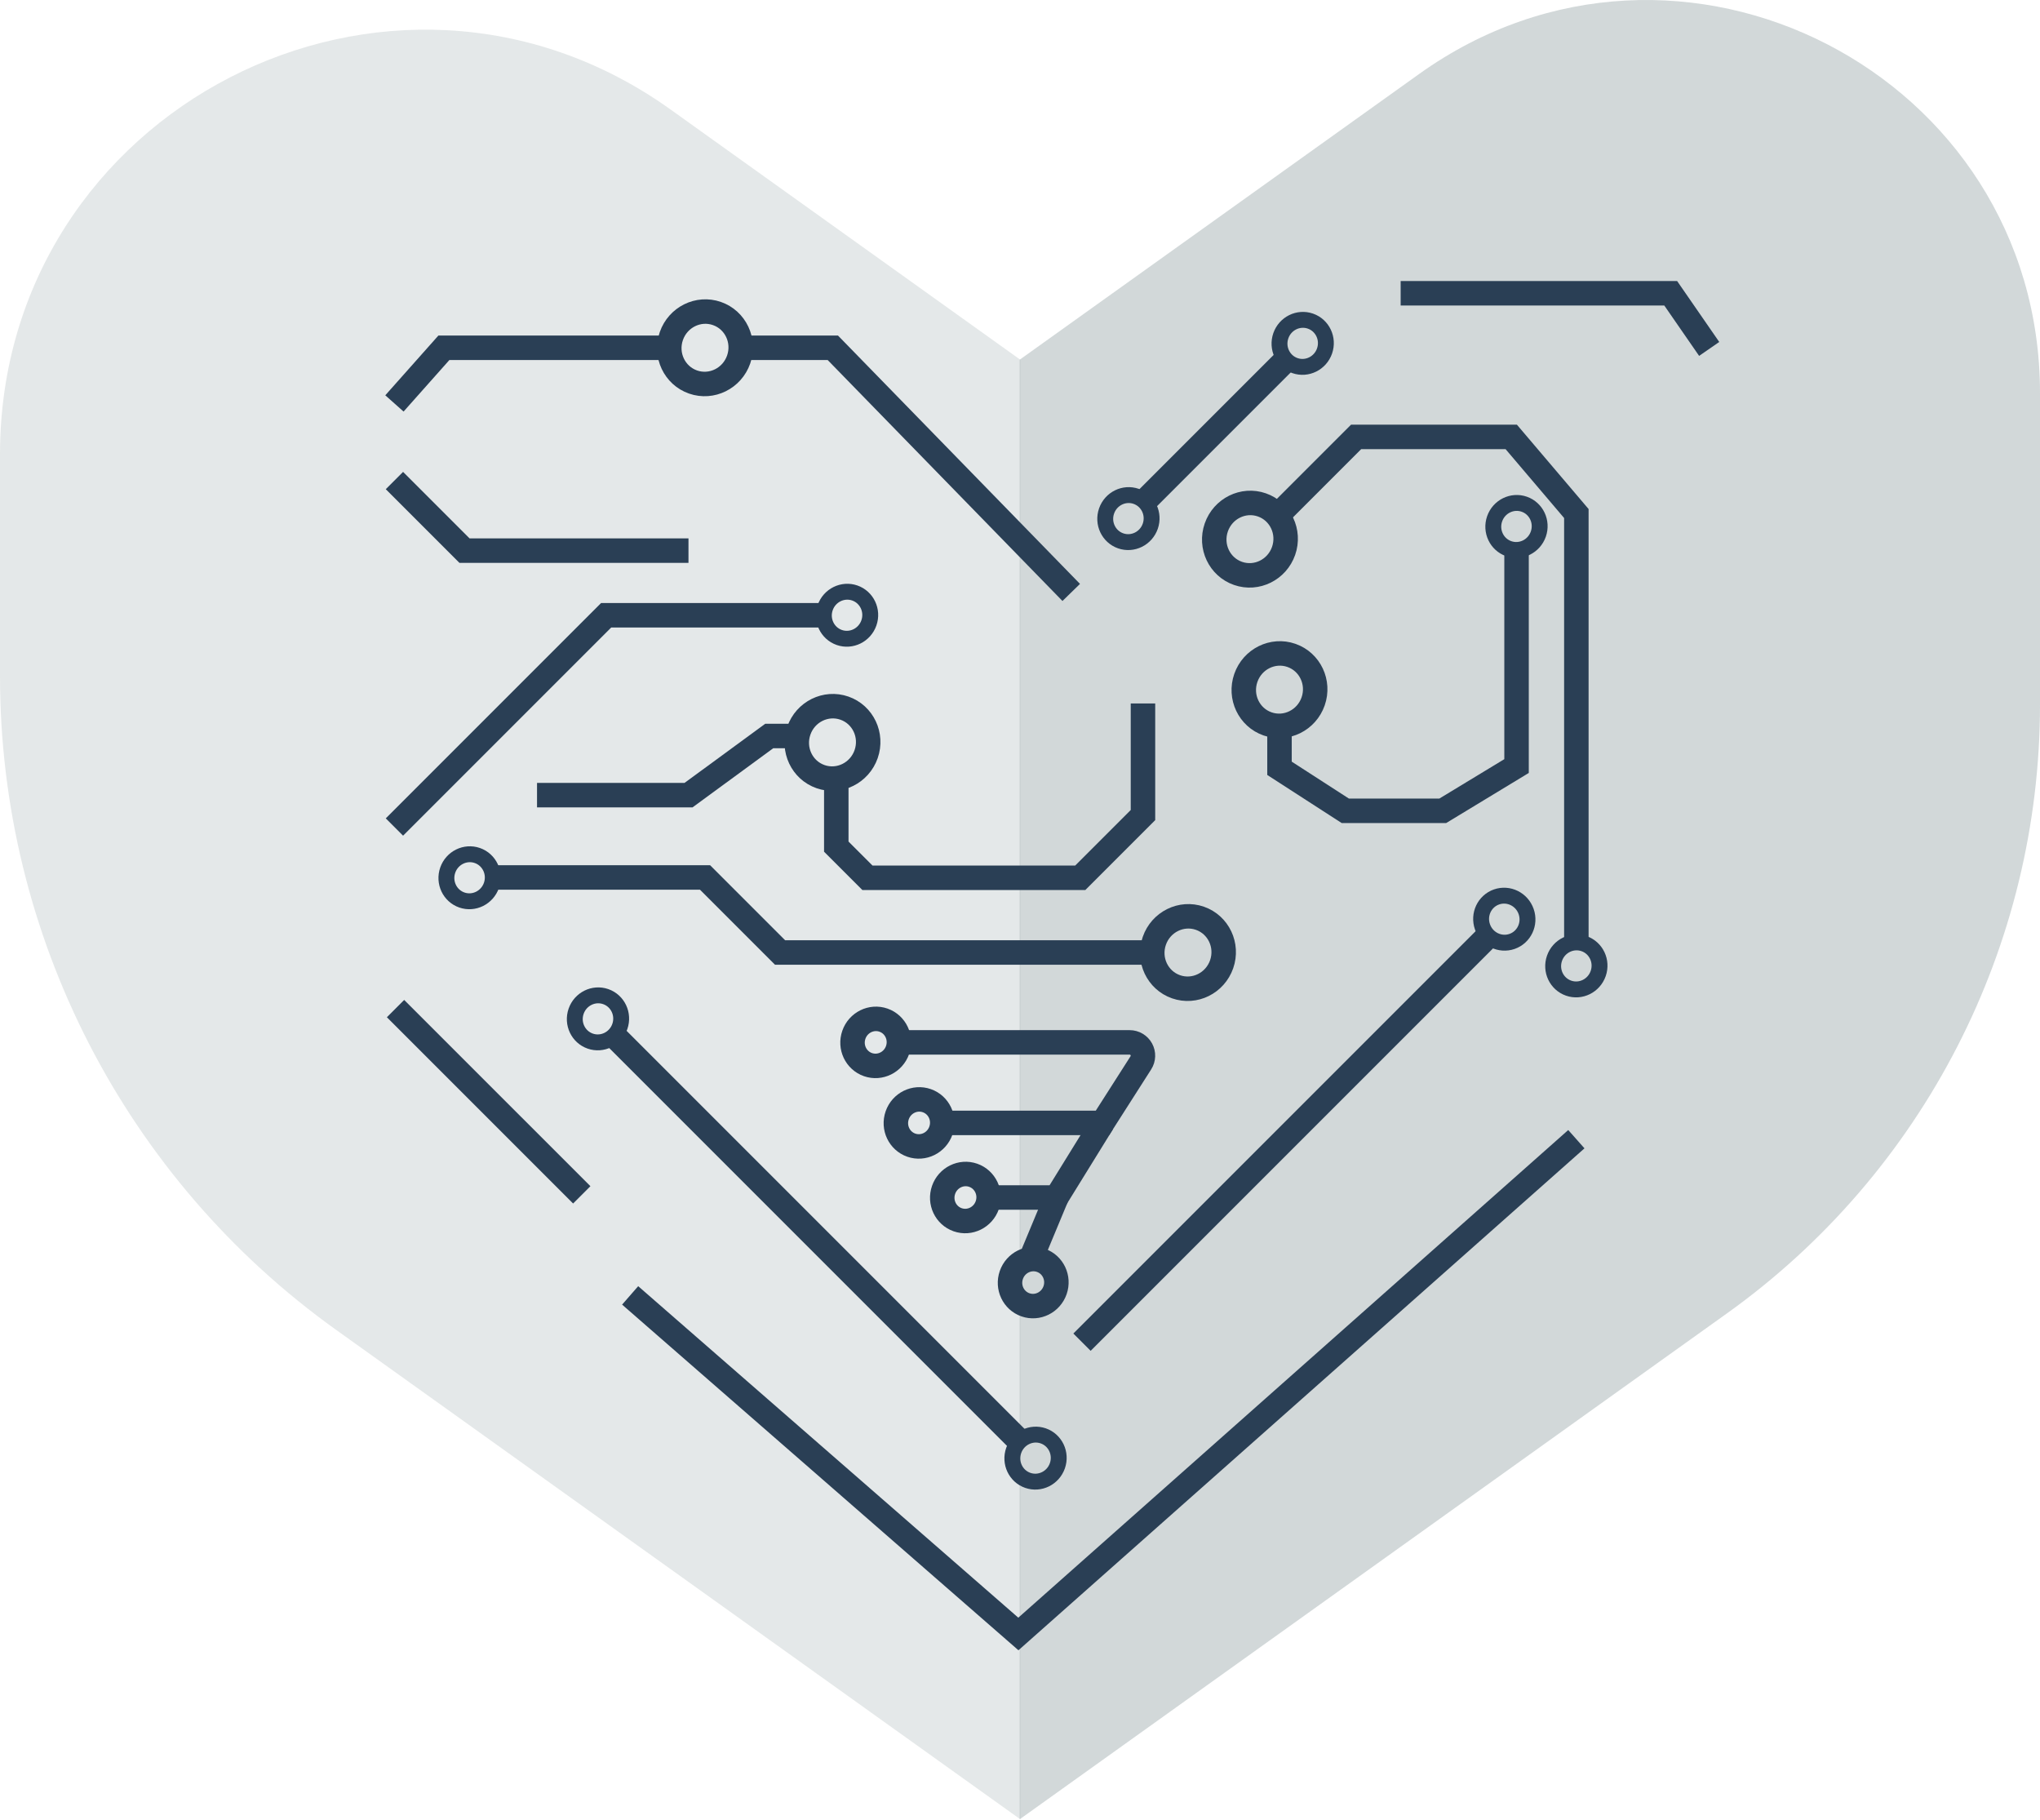
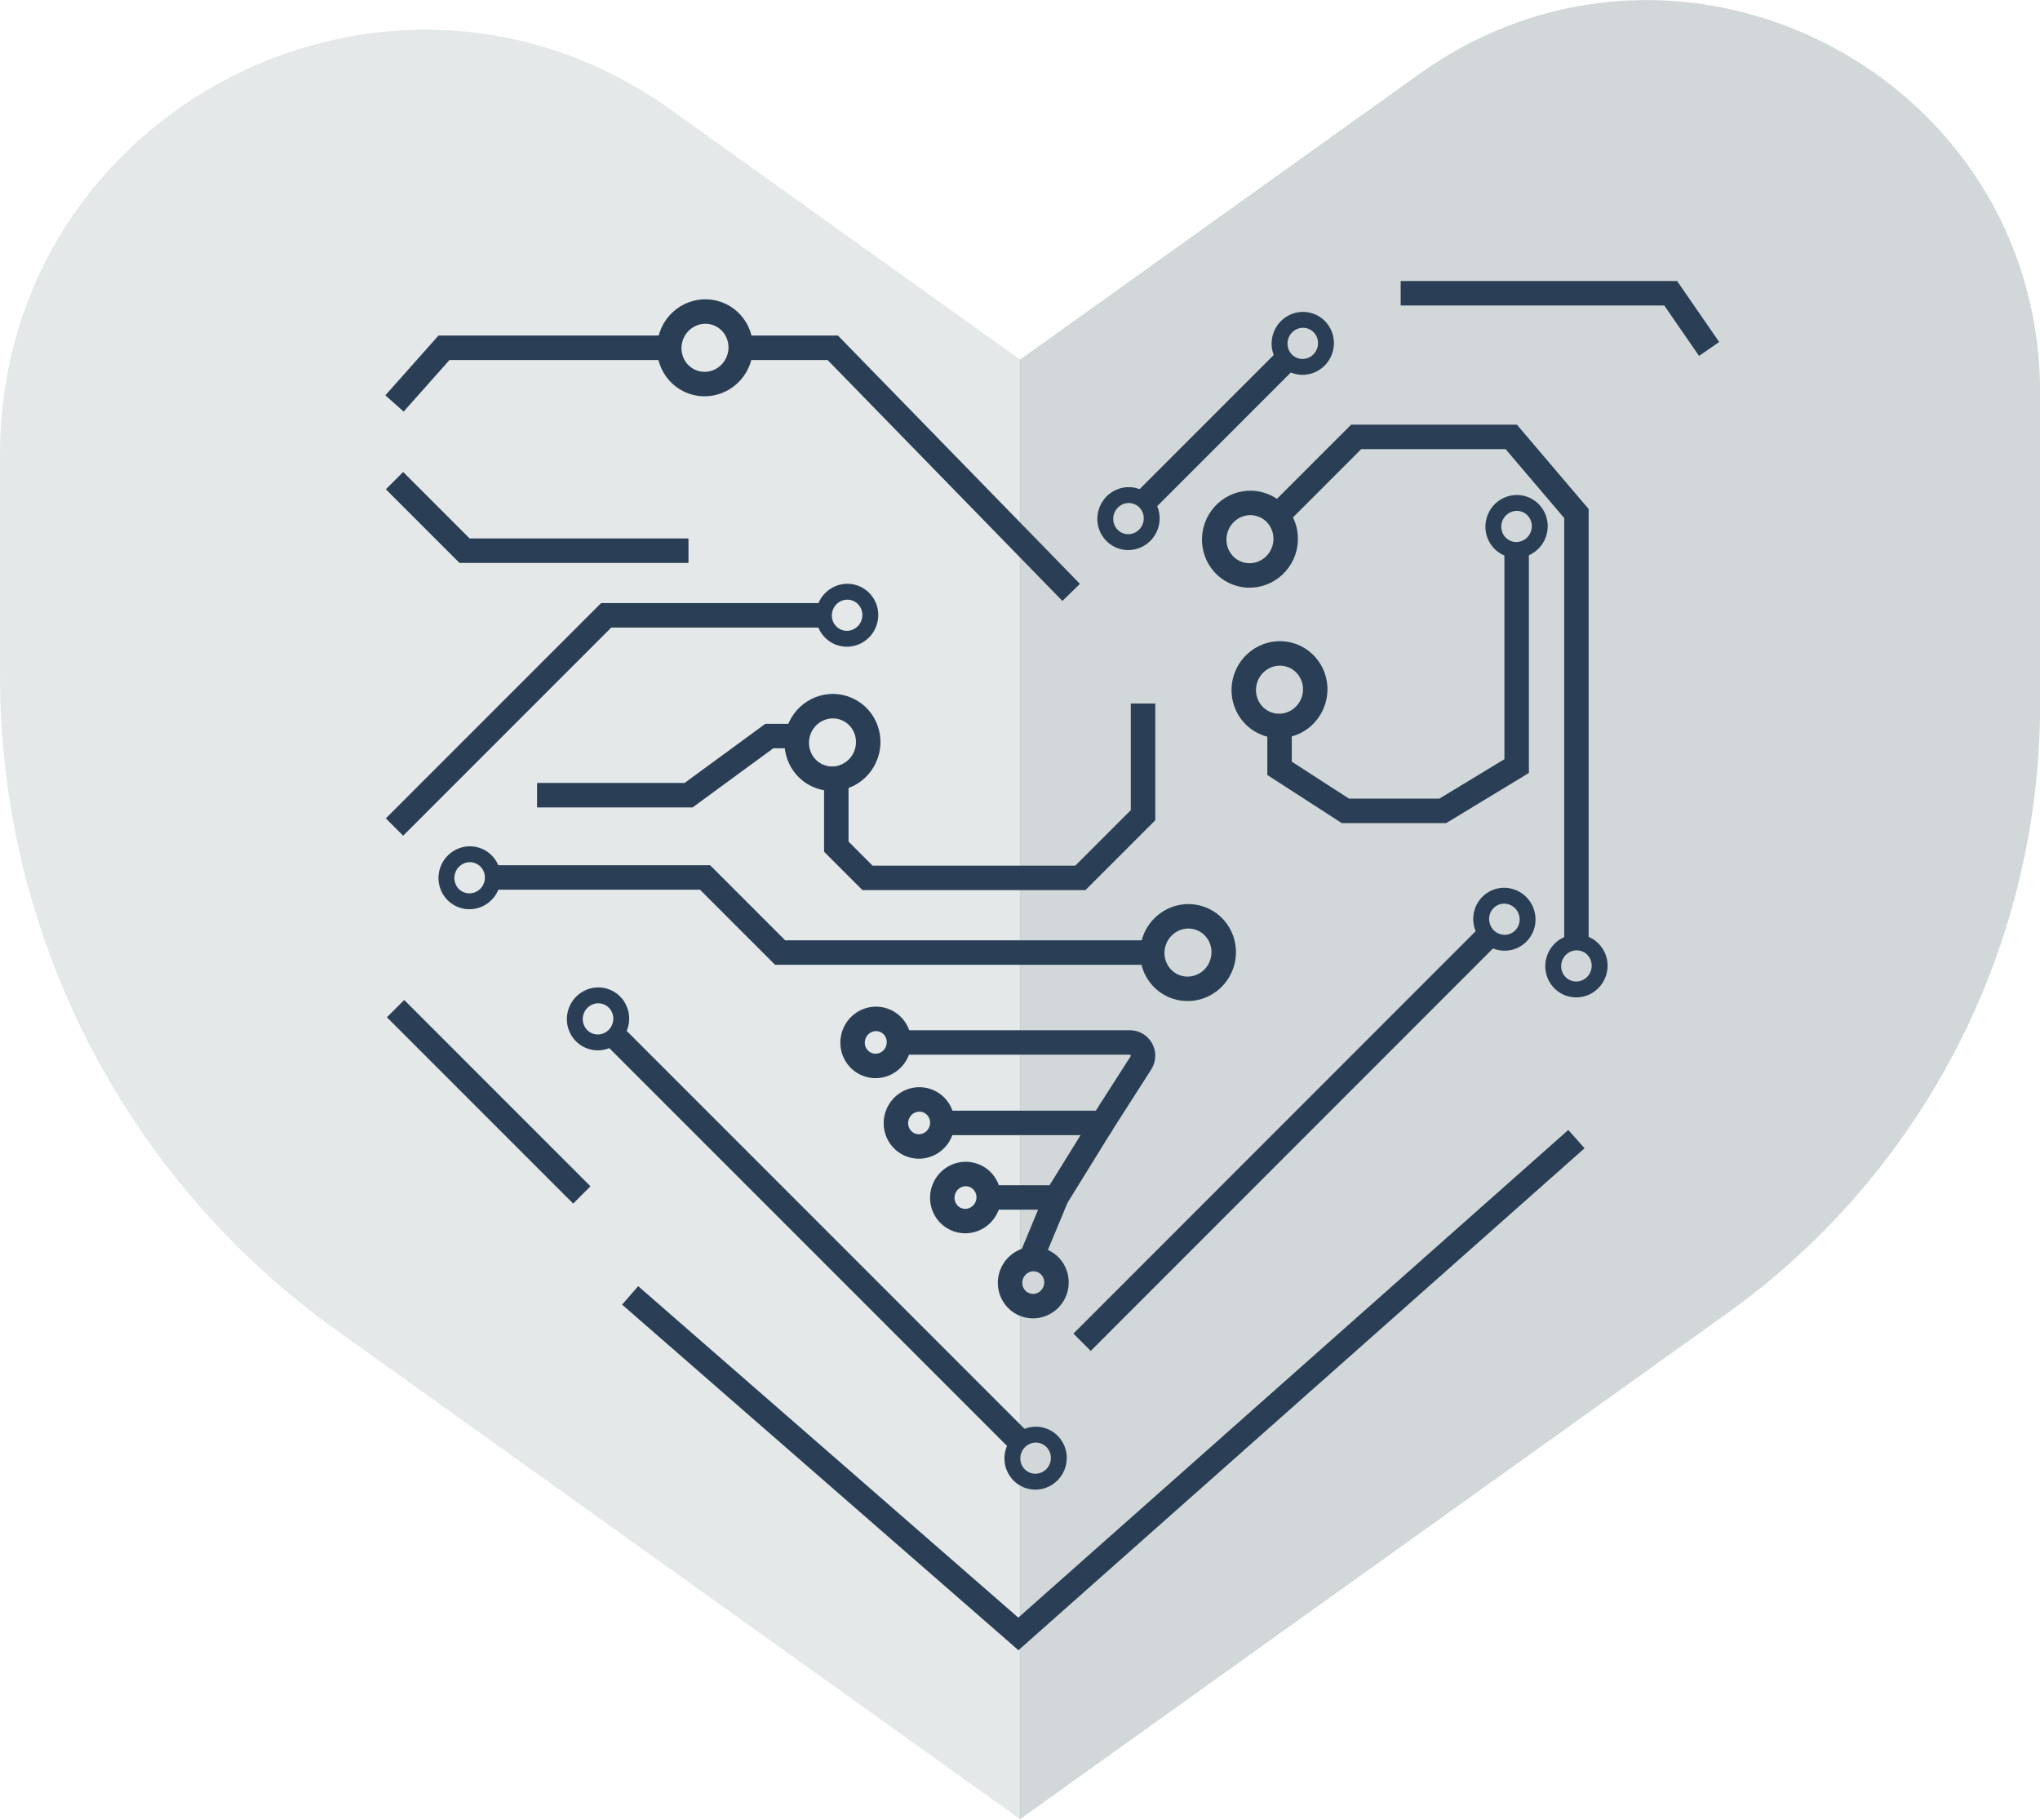
- <svg xmlns="http://www.w3.org/2000/svg" width="154.965" height="100%" viewBox="0 0 154.965 138.171">
-   <g id="Group_1282" data-name="Group 1282" transform="translate(-129.937 -112.562)">
-     <g id="Group_1244" data-name="Group 1244" transform="translate(129.937 112.562)">
-       <path id="Path_6632" data-name="Path 6632" d="M207.439,251.152l-51.966-37.165a61.05,61.05,0,0,1-25.536-49.657V147.494c0-26.2,29.626-41.437,50.939-26.195l26.563,19Z" transform="translate(-129.937 -112.981)" fill="#1c3b40" opacity="0.12" />
-       <path id="Path_6633" data-name="Path 6633" d="M275.508,212.312l-53.723,38.421V139.879l30.342-21.7c19.732-14.112,47.16-.008,47.16,24.252v23.642A56.848,56.848,0,0,1,275.508,212.312Z" transform="translate(-144.322 -112.562)" fill="#1c3b40" opacity="0.2" />
+ <svg xmlns="http://www.w3.org/2000/svg" version="1.1" id="Layer_1" x="0px" y="0px" viewBox="0 0 154.96 138.17" style="enable-background:new 0 0 154.96 138.17;" xml:space="preserve">
+   <g id="Group_1282" transform="translate(-129.937 -112.562)">
+     <g id="Group_1244" transform="translate(129.937 112.562)">
+       <path id="Path_6632" style="opacity:0.12;fill:#1C3B40;enable-background:new    ;" d="M77.5,138.17l-51.97-37.16    C9.51,89.54,0,71.05,0,51.35V34.51C0,8.31,29.63-6.92,50.94,8.32l26.56,19V138.17z" />
+       <path id="Path_6633" style="opacity:0.2;fill:#1C3B40;enable-background:new    ;" d="M131.19,99.75l-53.72,38.42V27.32    l30.34-21.7c19.73-14.11,47.16-0.01,47.16,24.25v23.64C154.96,71.86,146.11,89.08,131.19,99.75z" />
    </g>
-     <path id="Path_6634" data-name="Path 6634" d="M134.374,199.15" transform="translate(-0.695 -13.561)" fill="#d39a50" />
-     <path id="Path_6635" data-name="Path 6635" d="M168.571,235.265" transform="translate(-6.051 -19.217)" fill="#d36c50" />
-     <g id="Group_1281" data-name="Group 1281" transform="translate(155.723 133.944)">
-       <g id="Group_1246" data-name="Group 1246" transform="translate(67.946 27.504)">
-         <g id="Group_1245" data-name="Group 1245" transform="translate(0 0)">
-           <ellipse id="Ellipse_91" data-name="Ellipse 91" cx="2.755" cy="2.707" rx="2.755" ry="2.707" transform="translate(0 5.204) rotate(-70.803)" fill="none" stroke="#2a3f55" stroke-miterlimit="10" stroke-width="1.859" />
+     <path id="Path_6634" style="fill:#D39A50;" d="M133.68,185.59" />
+     <path id="Path_6635" style="fill:#D36C50;" d="M162.52,216.05" />
+     <g id="Group_1281" transform="translate(155.723 133.944)">
+       <g id="Group_1246" transform="translate(67.946 27.504)">
+         <g id="Group_1245" transform="translate(0 0)">
+           <ellipse id="Ellipse_91" transform="matrix(0.3288 -0.9444 0.9444 0.3288 -0.9742 5.6138)" style="fill:none;stroke:#2A3F55;stroke-width:1.859;stroke-miterlimit:10;" cx="3.46" cy="3.49" rx="2.76" ry="2.71" />
        </g>
      </g>
-       <g id="Group_1248" data-name="Group 1248" transform="translate(65.702 16.074)">
-         <g id="Group_1247" data-name="Group 1247" transform="translate(0 0)">
-           <ellipse id="Ellipse_92" data-name="Ellipse 92" cx="2.755" cy="2.707" rx="2.755" ry="2.707" transform="translate(0 5.204) rotate(-70.803)" fill="none" stroke="#2a3f55" stroke-miterlimit="10" stroke-width="1.859" />
+       <g id="Group_1248" transform="translate(65.702 16.074)">
+         <g id="Group_1247" transform="translate(0 0)">
+           <ellipse id="Ellipse_92" transform="matrix(0.3288 -0.9444 0.9444 0.3288 -0.9742 5.6138)" style="fill:none;stroke:#2A3F55;stroke-width:1.859;stroke-miterlimit:10;" cx="3.46" cy="3.49" rx="2.76" ry="2.71" />
        </g>
      </g>
-       <g id="Group_1250" data-name="Group 1250" transform="translate(60.995 47.47)">
-         <g id="Group_1249" data-name="Group 1249" transform="translate(0 0)">
-           <ellipse id="Ellipse_93" data-name="Ellipse 93" cx="2.755" cy="2.707" rx="2.755" ry="2.707" transform="translate(0 5.204) rotate(-70.803)" fill="none" stroke="#2a3f55" stroke-miterlimit="10" stroke-width="1.859" />
+       <g id="Group_1250" transform="translate(60.995 47.47)">
+         <g id="Group_1249" transform="translate(0 0)">
+           <ellipse id="Ellipse_93" transform="matrix(0.3288 -0.9444 0.9444 0.3288 -0.9742 5.6138)" style="fill:none;stroke:#2A3F55;stroke-width:1.859;stroke-miterlimit:10;" cx="3.46" cy="3.49" rx="2.76" ry="2.71" />
        </g>
      </g>
-       <g id="Group_1252" data-name="Group 1252" transform="translate(24.306 1.539)">
-         <g id="Group_1251" data-name="Group 1251" transform="translate(0 0)">
-           <ellipse id="Ellipse_94" data-name="Ellipse 94" cx="2.755" cy="2.707" rx="2.755" ry="2.707" transform="translate(0 5.204) rotate(-70.803)" fill="none" stroke="#2a3f55" stroke-miterlimit="10" stroke-width="1.859" />
+       <g id="Group_1252" transform="translate(24.306 1.539)">
+         <g id="Group_1251" transform="translate(0 0)">
+           <ellipse id="Ellipse_94" transform="matrix(0.3288 -0.9444 0.9444 0.3288 -0.9742 5.6138)" style="fill:none;stroke:#2A3F55;stroke-width:1.859;stroke-miterlimit:10;" cx="3.46" cy="3.49" rx="2.76" ry="2.71" />
        </g>
      </g>
-       <g id="Group_1254" data-name="Group 1254" transform="translate(33.99 31.51)">
-         <g id="Group_1253" data-name="Group 1253" transform="translate(0 0)">
-           <ellipse id="Ellipse_95" data-name="Ellipse 95" cx="2.755" cy="2.707" rx="2.755" ry="2.707" transform="translate(0 5.204) rotate(-70.803)" fill="none" stroke="#2a3f55" stroke-miterlimit="10" stroke-width="1.859" />
+       <g id="Group_1254" transform="translate(33.99 31.51)">
+         <g id="Group_1253" transform="translate(0 0)">
+           <ellipse id="Ellipse_95" transform="matrix(0.3288 -0.9444 0.9444 0.3288 -0.9742 5.6138)" style="fill:none;stroke:#2A3F55;stroke-width:1.859;stroke-miterlimit:10;" cx="3.46" cy="3.49" rx="2.76" ry="2.71" />
        </g>
      </g>
-       <g id="Group_1256" data-name="Group 1256" transform="translate(87.162 16.334)">
-         <g id="Group_1255" data-name="Group 1255" transform="translate(0 0)">
-           <ellipse id="Ellipse_96" data-name="Ellipse 96" cx="1.789" cy="1.758" rx="1.789" ry="1.758" transform="translate(0 3.379) rotate(-70.803)" fill="none" stroke="#2a3f55" stroke-miterlimit="10" stroke-width="1.207" />
+       <g id="Group_1256" transform="translate(87.162 16.334)">
+         <g id="Group_1255" transform="translate(0 0)">
+           <ellipse id="Ellipse_96" transform="matrix(0.3288 -0.9444 0.9444 0.3288 -0.6323 3.6454)" style="fill:none;stroke:#2A3F55;stroke-width:1.207;stroke-miterlimit:10;" cx="2.25" cy="2.27" rx="1.79" ry="1.76" />
        </g>
      </g>
-       <g id="Group_1258" data-name="Group 1258" transform="translate(91.71 49.711)">
-         <g id="Group_1257" data-name="Group 1257" transform="translate(0 0)">
-           <ellipse id="Ellipse_97" data-name="Ellipse 97" cx="1.789" cy="1.758" rx="1.789" ry="1.758" transform="translate(0 3.379) rotate(-70.803)" fill="none" stroke="#2a3f55" stroke-miterlimit="10" stroke-width="1.207" />
+       <g id="Group_1258" transform="translate(91.71 49.711)">
+         <g id="Group_1257" transform="translate(0 0)">
+           <ellipse id="Ellipse_97" transform="matrix(0.3288 -0.9444 0.9444 0.3288 -0.6323 3.6454)" style="fill:none;stroke:#2A3F55;stroke-width:1.207;stroke-miterlimit:10;" cx="2.25" cy="2.27" rx="1.79" ry="1.76" />
        </g>
      </g>
-       <g id="Group_1260" data-name="Group 1260" transform="translate(7.637 43.016)">
-         <g id="Group_1259" data-name="Group 1259" transform="translate(0 0)">
-           <ellipse id="Ellipse_98" data-name="Ellipse 98" cx="1.789" cy="1.758" rx="1.789" ry="1.758" transform="translate(0 3.379) rotate(-70.803)" fill="none" stroke="#2a3f55" stroke-miterlimit="10" stroke-width="1.207" />
+       <g id="Group_1260" transform="translate(7.637 43.016)">
+         <g id="Group_1259" transform="translate(0 0)">
+           <ellipse id="Ellipse_98" transform="matrix(0.3288 -0.9444 0.9444 0.3288 -0.6323 3.6454)" style="fill:none;stroke:#2A3F55;stroke-width:1.207;stroke-miterlimit:10;" cx="2.25" cy="2.27" rx="1.79" ry="1.76" />
        </g>
      </g>
-       <g id="Group_1262" data-name="Group 1262" transform="translate(36.31 23.078)">
-         <g id="Group_1261" data-name="Group 1261" transform="translate(0 0)">
-           <ellipse id="Ellipse_99" data-name="Ellipse 99" cx="1.789" cy="1.758" rx="1.789" ry="1.758" transform="translate(0 3.379) rotate(-70.803)" fill="none" stroke="#2a3f55" stroke-miterlimit="10" stroke-width="1.207" />
+       <g id="Group_1262" transform="translate(36.31 23.078)">
+         <g id="Group_1261" transform="translate(0 0)">
+           <ellipse id="Ellipse_99" transform="matrix(0.3288 -0.9444 0.9444 0.3288 -0.6323 3.6454)" style="fill:none;stroke:#2A3F55;stroke-width:1.207;stroke-miterlimit:10;" cx="2.25" cy="2.27" rx="1.79" ry="1.76" />
        </g>
      </g>
-       <g id="Group_1264" data-name="Group 1264" transform="translate(57.684 15.738)">
-         <g id="Group_1263" data-name="Group 1263" transform="translate(0 0)">
-           <ellipse id="Ellipse_100" data-name="Ellipse 100" cx="1.789" cy="1.758" rx="1.789" ry="1.758" transform="translate(0 3.379) rotate(-70.803)" fill="none" stroke="#2a3f55" stroke-miterlimit="10" stroke-width="1.207" />
+       <g id="Group_1264" transform="translate(57.684 15.738)">
+         <g id="Group_1263" transform="translate(0 0)">
+           <ellipse id="Ellipse_100" transform="matrix(0.3288 -0.9444 0.9444 0.3288 -0.6323 3.6454)" style="fill:none;stroke:#2A3F55;stroke-width:1.207;stroke-miterlimit:10;" cx="2.25" cy="2.27" rx="1.79" ry="1.76" />
        </g>
      </g>
-       <g id="Group_1266" data-name="Group 1266" transform="translate(70.922 2.429)">
-         <g id="Group_1265" data-name="Group 1265" transform="translate(0 0)">
-           <ellipse id="Ellipse_101" data-name="Ellipse 101" cx="1.789" cy="1.758" rx="1.789" ry="1.758" transform="translate(0 3.379) rotate(-70.803)" fill="none" stroke="#2a3f55" stroke-miterlimit="10" stroke-width="1.207" />
+       <g id="Group_1266" transform="translate(70.922 2.429)">
+         <g id="Group_1265" transform="translate(0 0)">
+           <ellipse id="Ellipse_101" transform="matrix(0.3288 -0.9444 0.9444 0.3288 -0.6323 3.6454)" style="fill:none;stroke:#2A3F55;stroke-width:1.207;stroke-miterlimit:10;" cx="2.25" cy="2.27" rx="1.79" ry="1.76" />
        </g>
      </g>
-       <g id="Group_1268" data-name="Group 1268" transform="translate(17.39 53.733)">
-         <g id="Group_1267" data-name="Group 1267" transform="translate(0 0)">
-           <ellipse id="Ellipse_102" data-name="Ellipse 102" cx="1.789" cy="1.758" rx="1.789" ry="1.758" transform="translate(0 3.379) rotate(-70.803)" fill="none" stroke="#2a3f55" stroke-miterlimit="10" stroke-width="1.207" />
+       <g id="Group_1268" transform="translate(17.39 53.733)">
+         <g id="Group_1267" transform="translate(0 0)">
+           <ellipse id="Ellipse_102" transform="matrix(0.3288 -0.9444 0.9444 0.3288 -0.6323 3.6454)" style="fill:none;stroke:#2A3F55;stroke-width:1.207;stroke-miterlimit:10;" cx="2.25" cy="2.27" rx="1.79" ry="1.76" />
        </g>
      </g>
-       <g id="Group_1270" data-name="Group 1270" transform="translate(50.628 87.095)">
-         <g id="Group_1269" data-name="Group 1269" transform="translate(0 0)">
-           <ellipse id="Ellipse_103" data-name="Ellipse 103" cx="1.789" cy="1.758" rx="1.789" ry="1.758" transform="translate(0 3.379) rotate(-70.803)" fill="none" stroke="#2a3f55" stroke-miterlimit="10" stroke-width="1.207" />
+       <g id="Group_1270" transform="translate(50.628 87.095)">
+         <g id="Group_1269" transform="translate(0 0)">
+           <ellipse id="Ellipse_103" transform="matrix(0.3288 -0.9444 0.9444 0.3288 -0.6323 3.6454)" style="fill:none;stroke:#2A3F55;stroke-width:1.207;stroke-miterlimit:10;" cx="2.25" cy="2.27" rx="1.79" ry="1.76" />
        </g>
      </g>
-       <g id="Group_1272" data-name="Group 1272" transform="translate(38.488 55.519)">
-         <g id="Group_1271" data-name="Group 1271" transform="translate(0 0)">
-           <ellipse id="Ellipse_104" data-name="Ellipse 104" cx="1.789" cy="1.758" rx="1.789" ry="1.758" transform="translate(0 3.379) rotate(-70.803)" fill="none" stroke="#2a3f55" stroke-miterlimit="10" stroke-width="1.859" />
+       <g id="Group_1272" transform="translate(38.488 55.519)">
+         <g id="Group_1271" transform="translate(0 0)">
+           <ellipse id="Ellipse_104" transform="matrix(0.3288 -0.9444 0.9444 0.3288 -0.6323 3.6454)" style="fill:none;stroke:#2A3F55;stroke-width:1.859;stroke-miterlimit:10;" cx="2.25" cy="2.27" rx="1.79" ry="1.76" />
        </g>
      </g>
-       <g id="Group_1274" data-name="Group 1274" transform="translate(41.78 61.636)">
-         <g id="Group_1273" data-name="Group 1273" transform="translate(0 0)">
-           <ellipse id="Ellipse_105" data-name="Ellipse 105" cx="1.789" cy="1.758" rx="1.789" ry="1.758" transform="translate(0 3.379) rotate(-70.803)" fill="none" stroke="#2a3f55" stroke-miterlimit="10" stroke-width="1.859" />
+       <g id="Group_1274" transform="translate(41.78 61.636)">
+         <g id="Group_1273" transform="translate(0 0)">
+           <ellipse id="Ellipse_105" transform="matrix(0.3288 -0.9444 0.9444 0.3288 -0.6323 3.6454)" style="fill:none;stroke:#2A3F55;stroke-width:1.859;stroke-miterlimit:10;" cx="2.25" cy="2.27" rx="1.79" ry="1.76" />
        </g>
      </g>
-       <path id="Path_6636" data-name="Path 6636" d="M282.59,137.915" transform="translate(-179.63 -137.915)" fill="none" stroke="#2a3f55" stroke-miterlimit="10" stroke-width="1.859" />
-       <path id="Path_6637" data-name="Path 6637" d="M219.617,167.1" transform="translate(-169.768 -142.486)" fill="none" stroke="#2a3f55" stroke-miterlimit="10" stroke-width="1.859" />
-       <path id="Path_6638" data-name="Path 6638" d="M160.511,193.22" transform="translate(-160.511 -146.576)" fill="none" stroke="#2a3f55" stroke-miterlimit="10" stroke-width="1.859" />
-       <line id="Line_43" data-name="Line 43" x2="14.147" y2="14.147" transform="translate(4.26 55.22)" fill="none" stroke="#2a3f55" stroke-miterlimit="10" stroke-width="1.859" />
-       <line id="Line_44" data-name="Line 44" x2="30.836" y2="30.836" transform="translate(20.88 57.292)" fill="none" stroke="#2a3f55" stroke-miterlimit="10" stroke-width="1.859" />
-       <g id="Group_1276" data-name="Group 1276" transform="translate(86.237 46.162)">
-         <g id="Group_1275" data-name="Group 1275" transform="translate(0 0)">
-           <ellipse id="Ellipse_106" data-name="Ellipse 106" cx="1.758" cy="1.789" rx="1.758" ry="1.789" transform="translate(0 1.156) rotate(-19.197)" fill="none" stroke="#2a3f55" stroke-miterlimit="10" stroke-width="1.207" />
+       <path id="Path_6636" style="fill:none;stroke:#2A3F55;stroke-width:1.859;stroke-miterlimit:10;" d="M102.96,0" />
+       <path id="Path_6637" style="fill:none;stroke:#2A3F55;stroke-width:1.859;stroke-miterlimit:10;" d="M49.85,24.61" />
+       <path id="Path_6638" style="fill:none;stroke:#2A3F55;stroke-width:1.859;stroke-miterlimit:10;" d="M0,46.64" />
+       <line id="Line_43" style="fill:none;stroke:#2A3F55;stroke-width:1.859;stroke-miterlimit:10;" x1="4.26" y1="55.22" x2="18.41" y2="69.37" />
+       <line id="Line_44" style="fill:none;stroke:#2A3F55;stroke-width:1.859;stroke-miterlimit:10;" x1="20.88" y1="57.29" x2="51.72" y2="88.13" />
+       <g id="Group_1276" transform="translate(86.237 46.162)">
+         <g id="Group_1275" transform="translate(0 0)">
+           <ellipse id="Ellipse_106" transform="matrix(0.9444 -0.3288 0.3288 0.9444 -0.6205 0.8654)" style="fill:none;stroke:#2A3F55;stroke-width:1.207;stroke-miterlimit:10;" cx="2.25" cy="2.27" rx="1.76" ry="1.79" />
        </g>
      </g>
-       <line id="Line_45" data-name="Line 45" x1="30.836" y2="30.836" transform="translate(56.407 49.72)" fill="none" stroke="#2a3f55" stroke-miterlimit="10" stroke-width="1.859" />
-       <path id="Path_6639" data-name="Path 6639" d="M186.694,227.014l29.491,25.715,42.386-37.579" transform="translate(-164.612 -150.011)" fill="none" stroke="#2a3f55" stroke-miterlimit="10" stroke-width="1.859" />
-       <path id="Path_6640" data-name="Path 6640" d="M256.092,138.971h20.514l2.923,4.228" transform="translate(-175.48 -138.08)" fill="none" stroke="#2a3f55" stroke-miterlimit="10" stroke-width="1.859" />
-       <line id="Line_46" data-name="Line 46" y1="10.828" x2="10.828" transform="translate(61.038 5.987)" fill="none" stroke="#2a3f55" stroke-miterlimit="10" stroke-width="1.859" />
-       <path id="Path_6641" data-name="Path 6641" d="M245.18,157.727l5.82-5.82h11.784l4.946,5.82V190.3" transform="translate(-173.771 -140.106)" fill="none" stroke="#2a3f55" stroke-miterlimit="10" stroke-width="1.859" />
-       <path id="Path_6642" data-name="Path 6642" d="M165.463,148.108l3.758-4.228h17.121" transform="translate(-161.287 -138.849)" fill="none" stroke="#2a3f55" stroke-miterlimit="10" stroke-width="1.859" />
-       <path id="Path_6643" data-name="Path 6643" d="M165.463,184.052l16.084-16.084h16.537" transform="translate(-161.287 -142.622)" fill="none" stroke="#2a3f55" stroke-miterlimit="10" stroke-width="1.859" />
-       <path id="Path_6644" data-name="Path 6644" d="M174.321,191.579h16.123l5.7,5.7h28.474" transform="translate(-162.674 -146.319)" fill="none" stroke="#2a3f55" stroke-miterlimit="10" stroke-width="1.859" />
-       <path id="Path_6645" data-name="Path 6645" d="M165.463,155.837l5.324,5.324H187.8" transform="translate(-161.287 -140.722)" fill="none" stroke="#2a3f55" stroke-miterlimit="10" stroke-width="1.859" />
-       <path id="Path_6646" data-name="Path 6646" d="M197.024,143.88h6.682l18.111,18.583" transform="translate(-166.229 -138.849)" fill="none" stroke="#2a3f55" stroke-miterlimit="10" stroke-width="1.859" />
-       <path id="Path_6647" data-name="Path 6647" d="M245.18,175.1v3.581l5,3.229h7.4l5.607-3.4V162.15" transform="translate(-173.771 -141.71)" fill="none" stroke="#2a3f55" stroke-miterlimit="10" stroke-width="1.859" />
-       <path id="Path_6648" data-name="Path 6648" d="M178.306,183.333h11.509l6.131-4.492H198.1" transform="translate(-163.298 -144.324)" fill="none" stroke="#2a3f55" stroke-miterlimit="10" stroke-width="1.859" />
-       <g id="Group_1278" data-name="Group 1278" transform="translate(45.303 67.301)">
-         <g id="Group_1277" data-name="Group 1277" transform="translate(0 0)">
-           <ellipse id="Ellipse_107" data-name="Ellipse 107" cx="1.789" cy="1.758" rx="1.789" ry="1.758" transform="translate(0 3.379) rotate(-70.803)" fill="none" stroke="#2a3f55" stroke-miterlimit="10" stroke-width="1.859" />
+       <line id="Line_45" style="fill:none;stroke:#2A3F55;stroke-width:1.859;stroke-miterlimit:10;" x1="87.24" y1="49.72" x2="56.41" y2="80.56" />
+       <path id="Path_6639" style="fill:none;stroke:#2A3F55;stroke-width:1.859;stroke-miterlimit:10;" d="M22.08,77l29.49,25.71    l42.39-37.58" />
+       <path id="Path_6640" style="fill:none;stroke:#2A3F55;stroke-width:1.859;stroke-miterlimit:10;" d="M80.61,0.89h20.51l2.92,4.23" />
+       <line id="Line_46" style="fill:none;stroke:#2A3F55;stroke-width:1.859;stroke-miterlimit:10;" x1="61.04" y1="16.82" x2="71.87" y2="5.99" />
+       <path id="Path_6641" style="fill:none;stroke:#2A3F55;stroke-width:1.859;stroke-miterlimit:10;" d="M71.41,17.62l5.82-5.82h11.78    l4.95,5.82v32.57" />
+       <path id="Path_6642" style="fill:none;stroke:#2A3F55;stroke-width:1.859;stroke-miterlimit:10;" d="M4.18,9.26l3.76-4.23h17.12" />
+       <path id="Path_6643" style="fill:none;stroke:#2A3F55;stroke-width:1.859;stroke-miterlimit:10;" d="M4.18,41.43l16.08-16.08H36.8    " />
+       <path id="Path_6644" style="fill:none;stroke:#2A3F55;stroke-width:1.859;stroke-miterlimit:10;" d="M11.65,45.26h16.12l5.7,5.7    h28.47" />
+       <path id="Path_6645" style="fill:none;stroke:#2A3F55;stroke-width:1.859;stroke-miterlimit:10;" d="M4.18,15.12l5.32,5.32h17.01" />
+       <path id="Path_6646" style="fill:none;stroke:#2A3F55;stroke-width:1.859;stroke-miterlimit:10;" d="M30.79,5.03h6.68l18.11,18.58    " />
+       <path id="Path_6647" style="fill:none;stroke:#2A3F55;stroke-width:1.859;stroke-miterlimit:10;" d="M71.41,33.39v3.58l5,3.23h7.4    l5.61-3.4V20.44" />
+       <path id="Path_6648" style="fill:none;stroke:#2A3F55;stroke-width:1.859;stroke-miterlimit:10;" d="M15.01,39.01h11.51l6.13-4.49    h2.15" />
+       <g id="Group_1278" transform="translate(45.303 67.301)">
+         <g id="Group_1277" transform="translate(0 0)">
+           <ellipse id="Ellipse_107" transform="matrix(0.3288 -0.9444 0.9444 0.3288 -0.6323 3.6454)" style="fill:none;stroke:#2A3F55;stroke-width:1.859;stroke-miterlimit:10;" cx="2.25" cy="2.27" rx="1.79" ry="1.76" />
        </g>
      </g>
-       <g id="Group_1280" data-name="Group 1280" transform="translate(50.451 73.762)">
-         <g id="Group_1279" data-name="Group 1279" transform="translate(0 0)">
-           <ellipse id="Ellipse_108" data-name="Ellipse 108" cx="1.789" cy="1.758" rx="1.789" ry="1.758" transform="translate(0 3.379) rotate(-70.803)" fill="none" stroke="#2a3f55" stroke-miterlimit="10" stroke-width="1.859" />
+       <g id="Group_1280" transform="translate(50.451 73.762)">
+         <g id="Group_1279" transform="translate(0 0)">
+           <ellipse id="Ellipse_108" transform="matrix(0.3288 -0.9444 0.9444 0.3288 -0.6323 3.6454)" style="fill:none;stroke:#2A3F55;stroke-width:1.859;stroke-miterlimit:10;" cx="2.25" cy="2.27" rx="1.79" ry="1.76" />
        </g>
      </g>
-       <path id="Path_6649" data-name="Path 6649" d="M210.9,206.433H228.43a1.009,1.009,0,0,1,.85,1.553l-2.916,4.564H214.194" transform="translate(-168.403 -148.646)" fill="none" stroke="#2a3f55" stroke-miterlimit="10" stroke-width="1.859" />
-       <path id="Path_6650" data-name="Path 6650" d="M205.26,181.684v5.1l2.367,2.367h16.167l4.763-4.763v-8.479" transform="translate(-167.519 -143.865)" fill="none" stroke="#2a3f55" stroke-miterlimit="10" stroke-width="1.859" />
-       <path id="Path_6651" data-name="Path 6651" d="M227.63,213.686l-3.5,5.664h-5.148" transform="translate(-169.668 -149.782)" fill="none" stroke="#2a3f55" stroke-miterlimit="10" stroke-width="1.859" />
-       <line id="Line_47" data-name="Line 47" x1="1.951" y2="4.688" transform="translate(52.511 69.569)" fill="none" stroke="#2a3f55" stroke-miterlimit="10" stroke-width="1.859" />
+       <path id="Path_6649" style="fill:none;stroke:#2A3F55;stroke-width:1.859;stroke-miterlimit:10;" d="M42.5,57.79h17.53    c0.56,0,1.01,0.45,1.01,1.01c0,0.19-0.06,0.38-0.16,0.54l-2.92,4.56H45.79" />
+       <path id="Path_6650" style="fill:none;stroke:#2A3F55;stroke-width:1.859;stroke-miterlimit:10;" d="M37.74,37.82v5.1l2.37,2.37    h16.17l4.76-4.76v-8.48" />
+       <path id="Path_6651" style="fill:none;stroke:#2A3F55;stroke-width:1.859;stroke-miterlimit:10;" d="M57.96,63.9l-3.5,5.66h-5.15" />
+       <line id="Line_47" style="fill:none;stroke:#2A3F55;stroke-width:1.859;stroke-miterlimit:10;" x1="54.46" y1="69.57" x2="52.51" y2="74.26" />
    </g>
  </g>
</svg>
